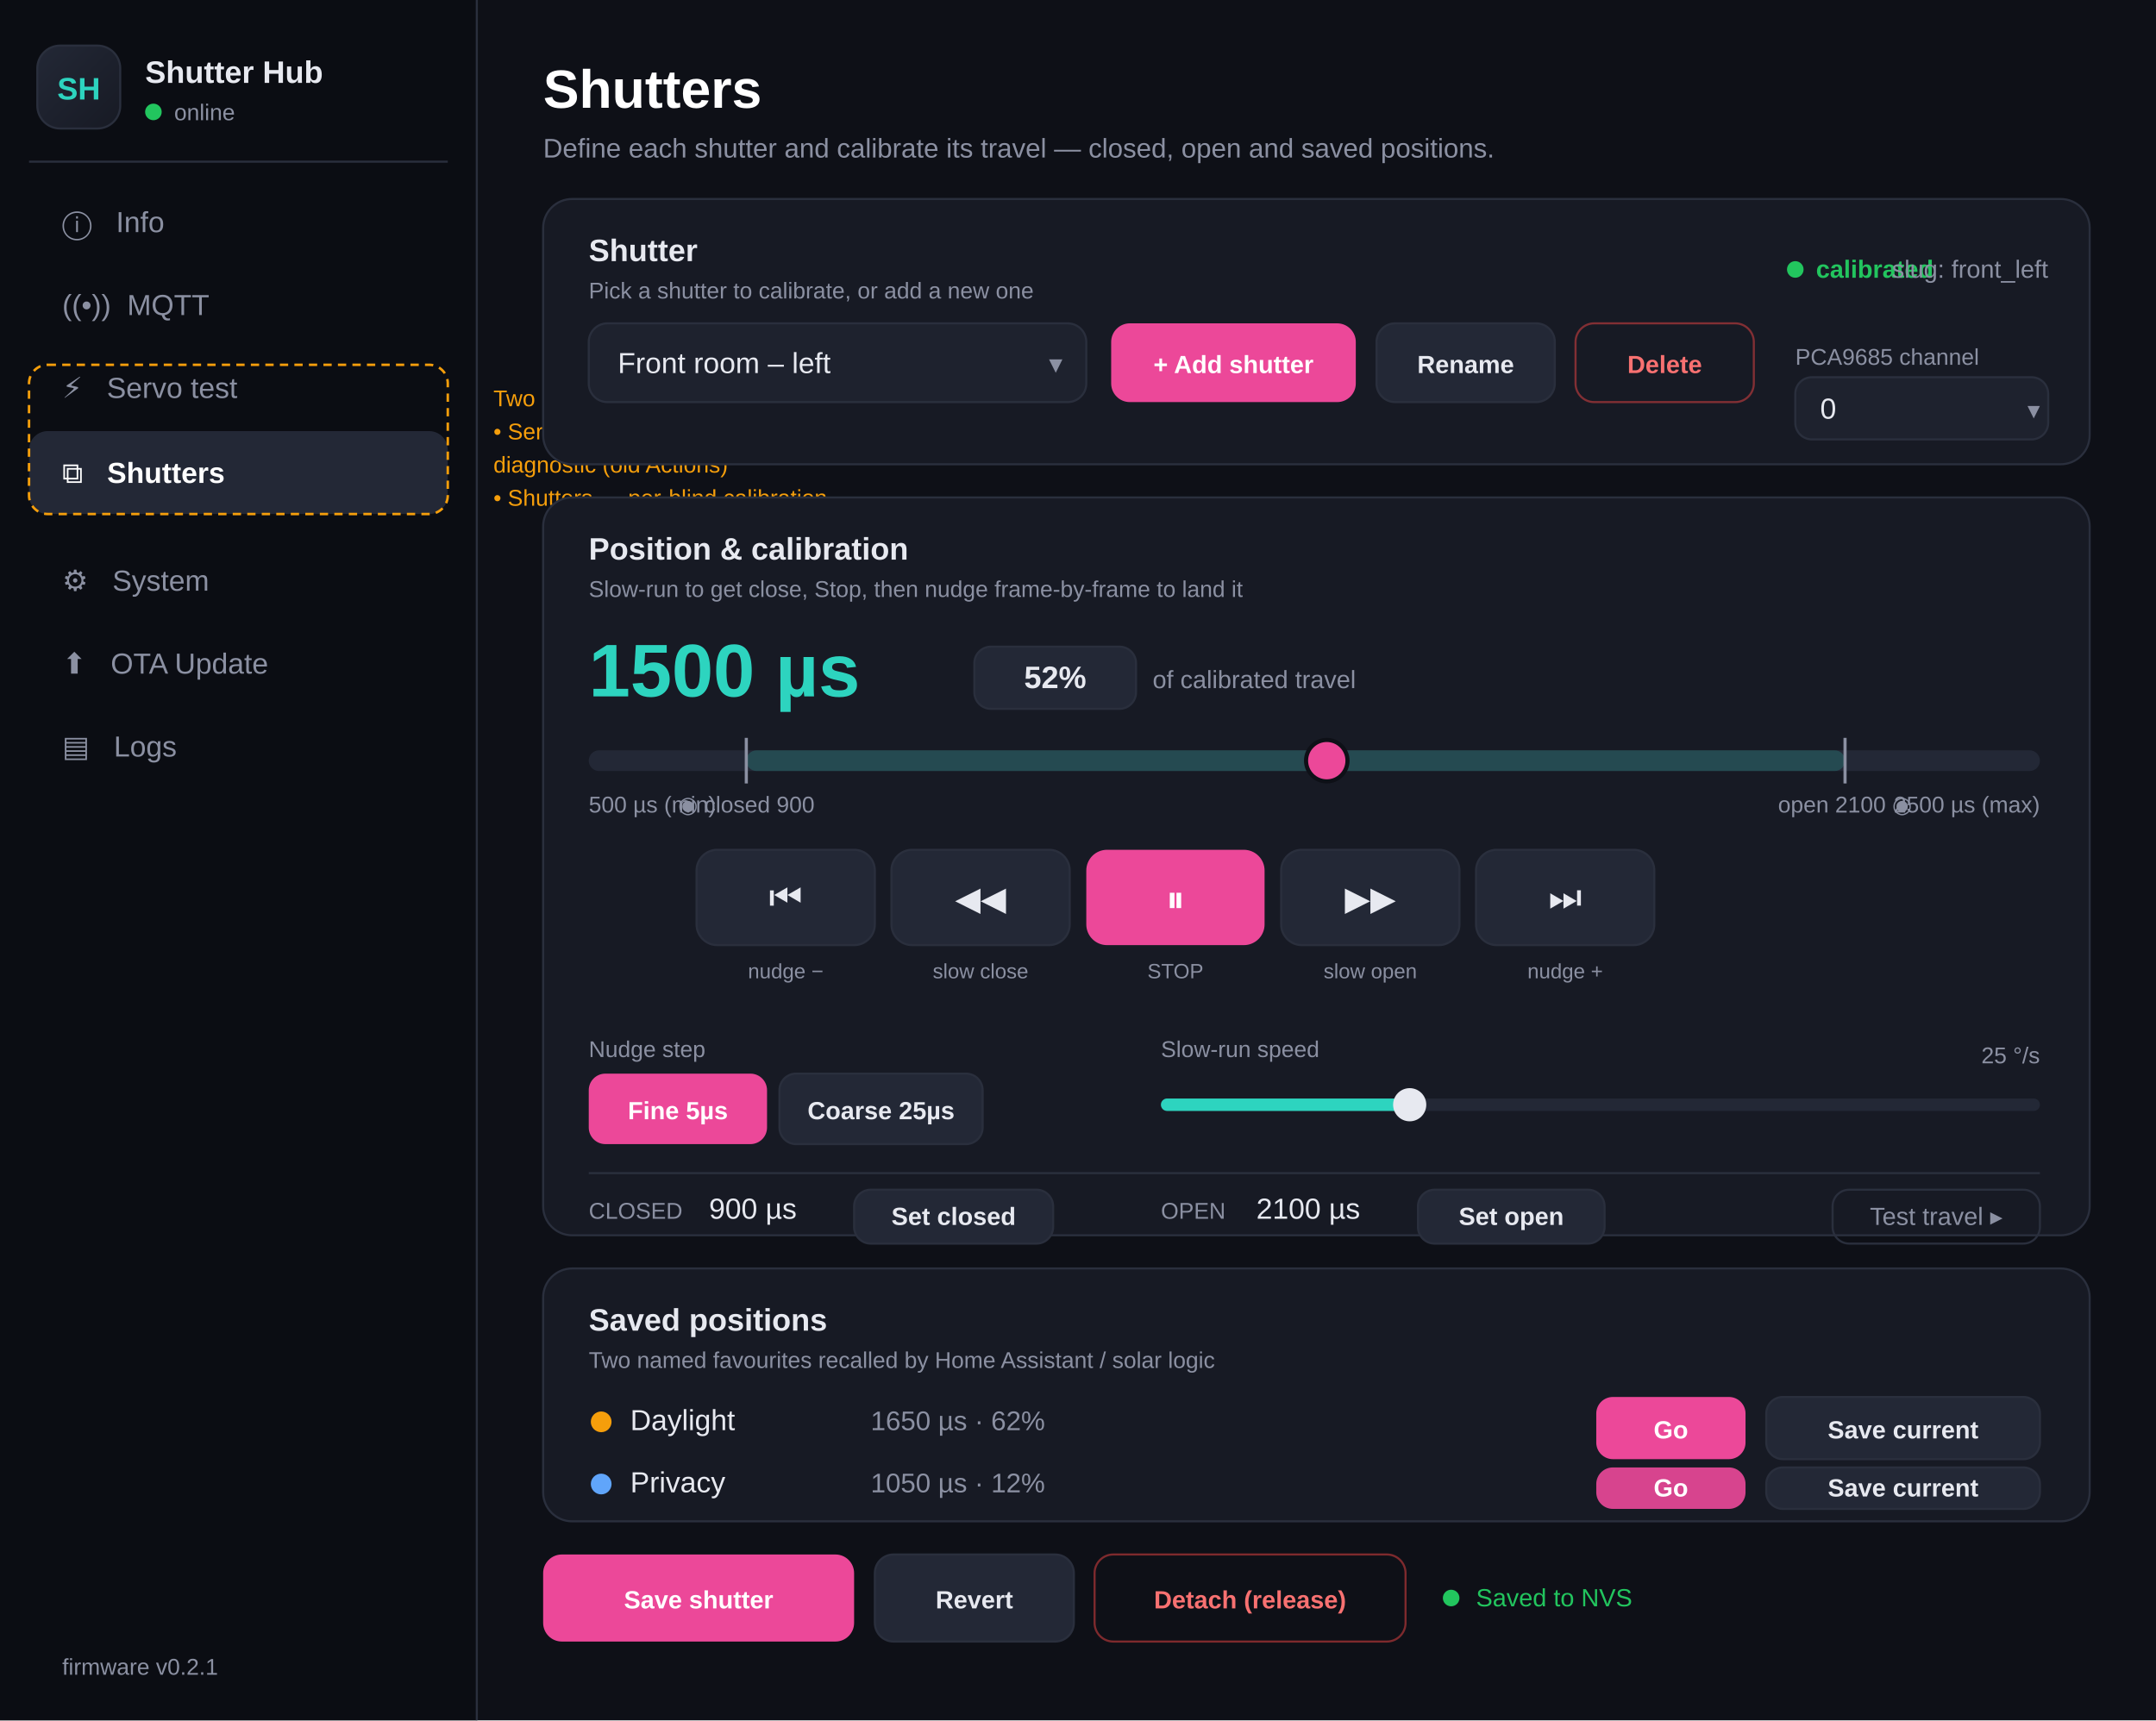
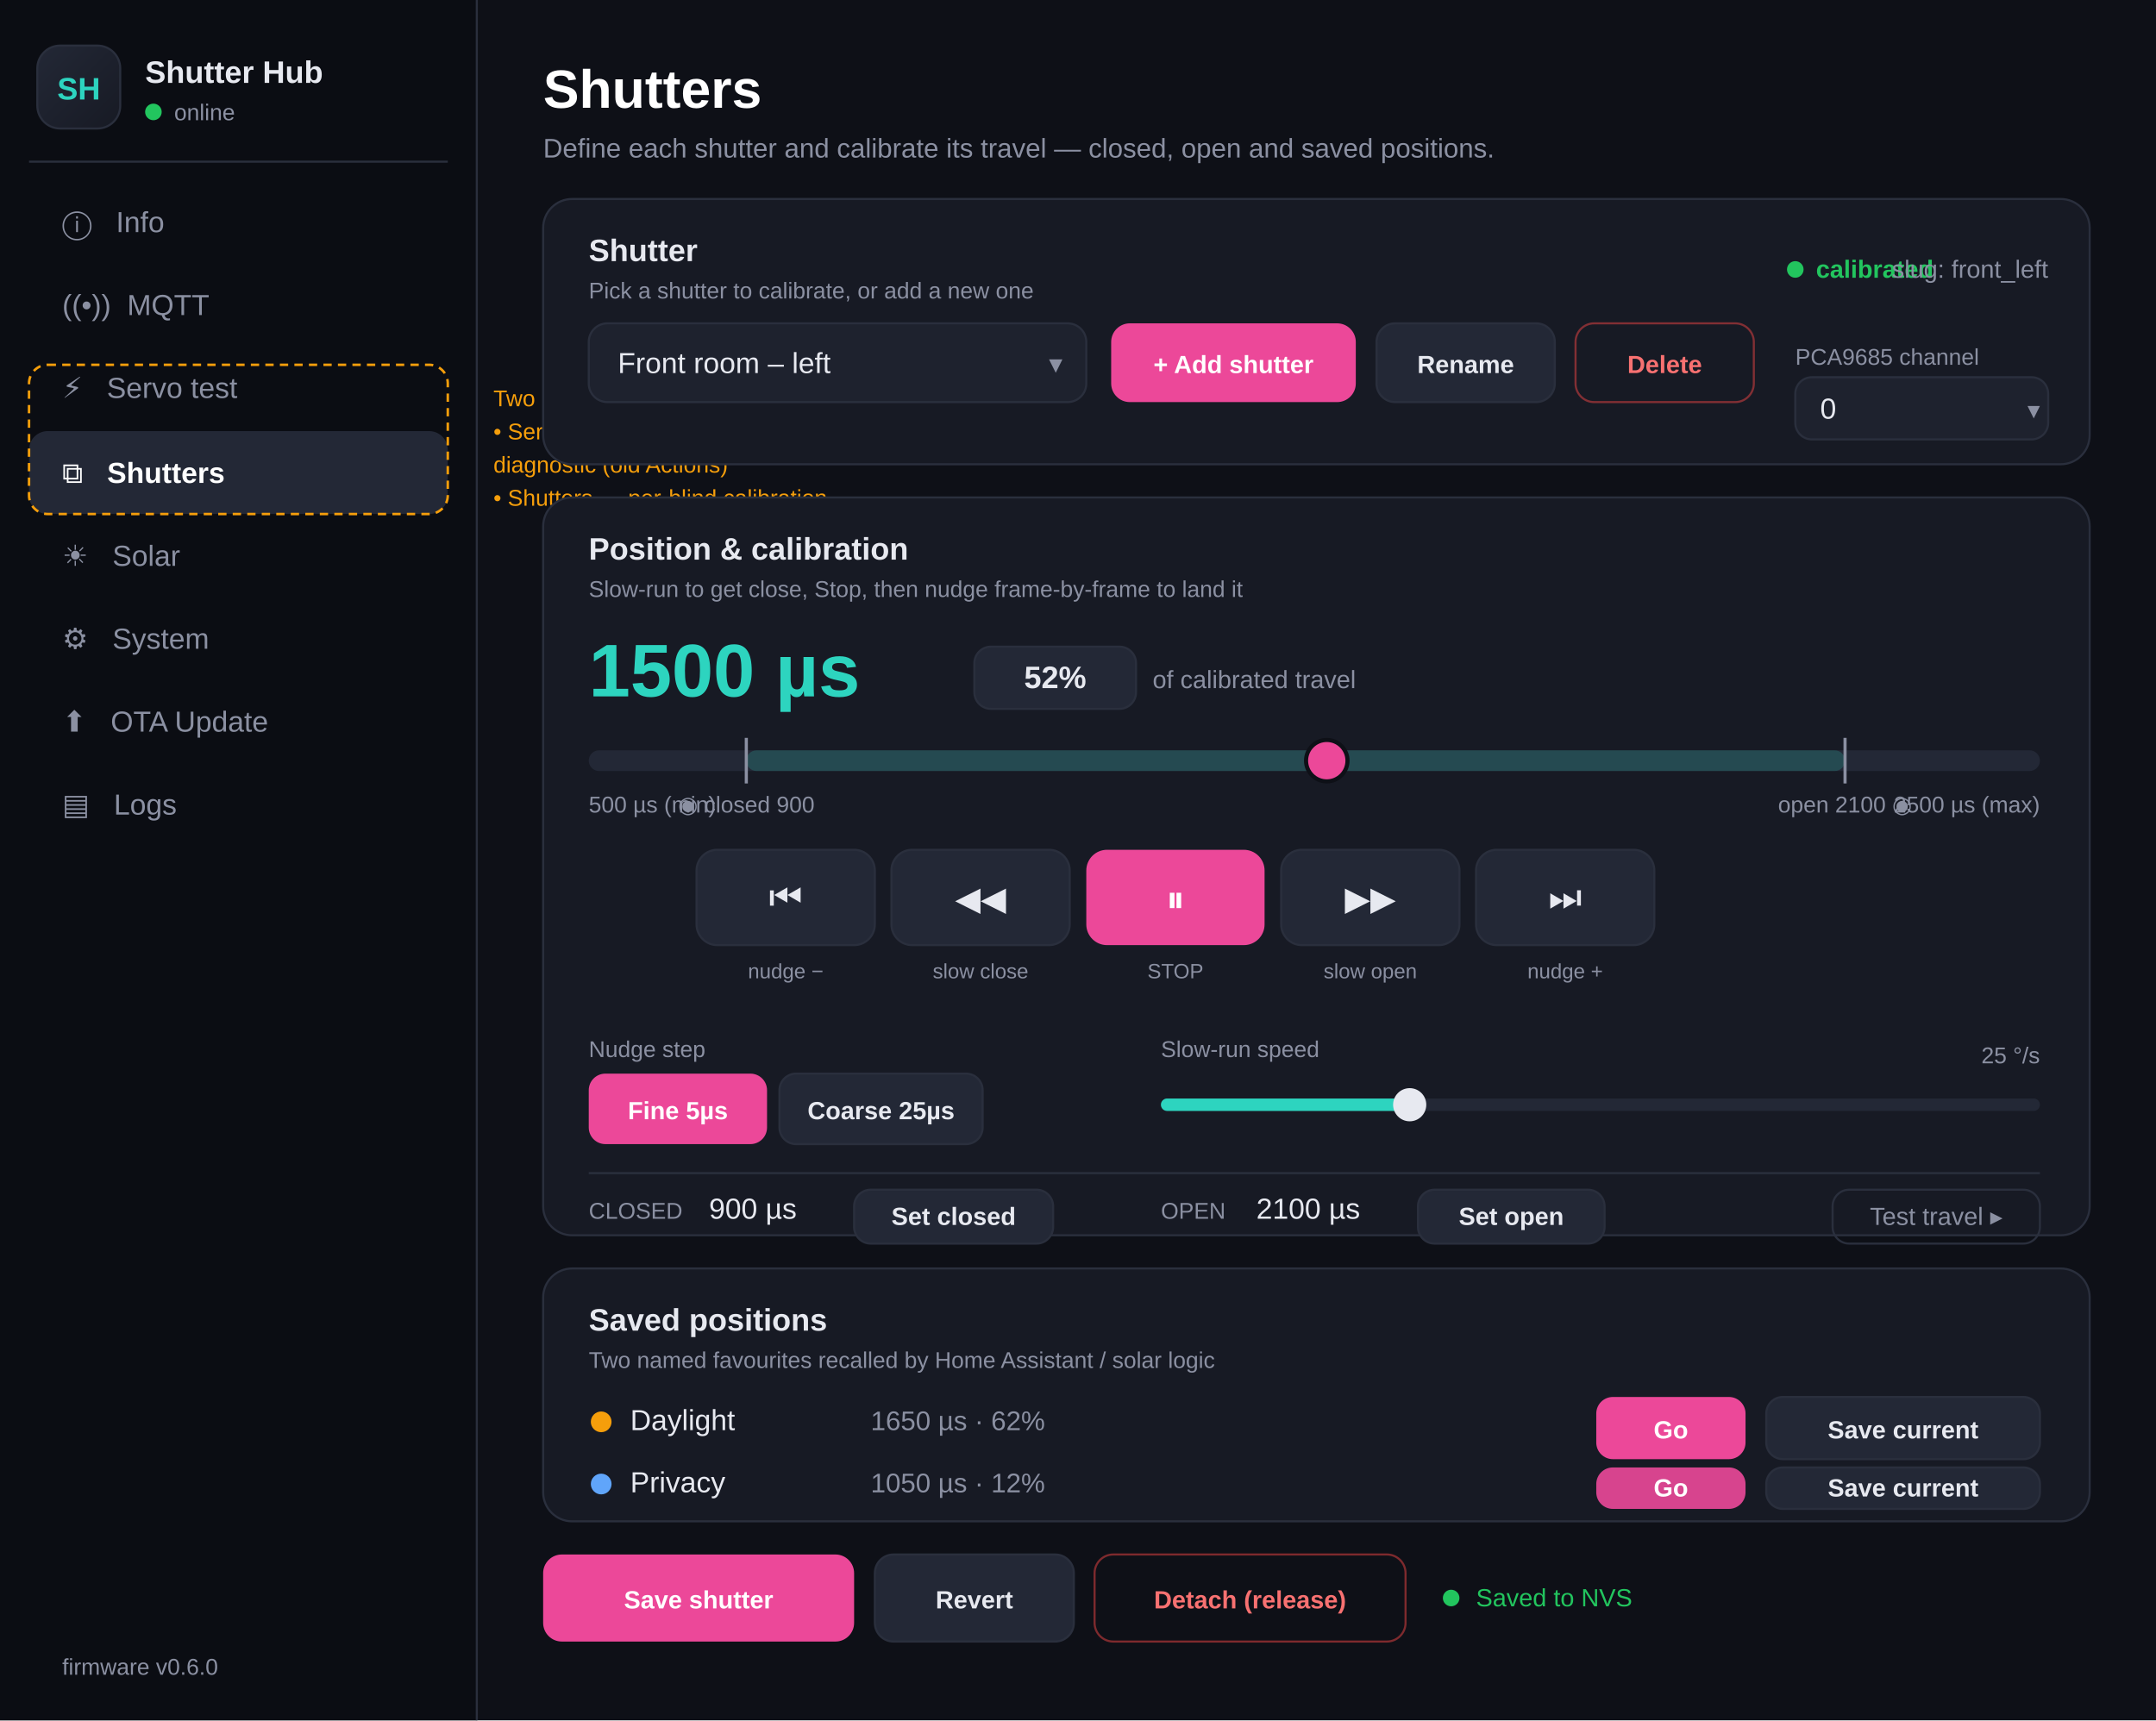
<svg xmlns="http://www.w3.org/2000/svg" viewBox="0 0 1040 830" font-family="Segoe UI, system-ui, Arial, sans-serif">
  <rect width="1040" height="830" fill="#0e1017" />
  <defs>
    <linearGradient id="logo" x1="0" y1="0" x2="1" y2="1">
      <stop offset="0" stop-color="#232836" />
      <stop offset="1" stop-color="#171a24" />
    </linearGradient>
  </defs>
  <style>
    .txt{fill:#e7e9f0}.mut{fill:#8b90a2}.pink{fill:#ec4899}.teal{fill:#2dd4bf}.green{fill:#22c55e}
    .h1{fill:#ffffff;font-size:26px;font-weight:700}.sub{fill:#8b90a2;font-size:13px}
    .card{fill:#171a24;stroke:#2a2f3d;stroke-width:1}
    .row{fill:#1e222e;stroke:#2a2f3d;stroke-width:1}
    .row2{fill:#232836;stroke:#2a2f3d;stroke-width:1}
    .navtxt{fill:#8b90a2;font-size:14px;font-weight:500}
    .cardh{fill:#e7e9f0;font-size:15px;font-weight:600}.cardp{fill:#8b90a2;font-size:11px}
    .lbl{fill:#8b90a2;font-size:11px}.val{fill:#e7e9f0;font-size:14px}
    .btnt{fill:#e7e9f0;font-size:12px;font-weight:600}.btntp{fill:#ffffff;font-size:12px;font-weight:600}
  </style>
  <rect x="0" y="0" width="230" height="830" fill="#0b0d13" />
  <line x1="230" y1="0" x2="230" y2="830" stroke="#2a2f3d" />
  <rect x="18" y="22" width="40" height="40" rx="11" fill="url(#logo)" stroke="#2a2f3d" />
  <text x="38" y="48" text-anchor="middle" class="teal" font-size="15" font-weight="700">SH</text>
  <text x="70" y="40" class="txt" font-size="15" font-weight="600">Shutter Hub</text>
  <circle cx="74" cy="54" r="4" fill="#22c55e" />
  <text x="84" y="58" class="mut" font-size="11">online</text>
  <line x1="14" y1="78" x2="216" y2="78" stroke="#2a2f3d" />
  <text x="30" y="112" class="navtxt">ⓘ   Info</text>
  <text x="30" y="152" class="navtxt">((•))  MQTT</text>
  <text x="30" y="192" class="navtxt">⚡   Servo test</text>
  <rect x="14" y="208" width="202" height="40" rx="9" fill="#232836" />
  <text x="30" y="233" fill="#ffffff" font-size="14" font-weight="600">⧉   Shutters</text>
-   <text x="30" y="285" class="navtxt">⚙   System</text>
-   <text x="30" y="325" class="navtxt">⬆   OTA Update</text>
-   <text x="30" y="365" class="navtxt">▤   Logs</text>
-   <text x="30" y="808" class="mut" font-size="11">firmware v0.2.1</text>
+   <text x="30" y="273" class="navtxt">☀   Solar</text>
+   <text x="30" y="313" class="navtxt">⚙   System</text>
+   <text x="30" y="353" class="navtxt">⬆   OTA Update</text>
+   <text x="30" y="393" class="navtxt">▤   Logs</text>
+   <text x="30" y="808" class="mut" font-size="11">firmware v0.6.0</text>
  <rect x="14" y="176" width="202" height="72" rx="9" fill="none" stroke="#f59e0b" stroke-width="1.2" stroke-dasharray="4 3" />
  <text x="238" y="196" fill="#f59e0b" font-size="11">Two distinct jobs:</text>
  <text x="238" y="212" fill="#f59e0b" font-size="11">• Servo test — raw GPIO bench</text>
  <text x="238" y="228" fill="#f59e0b" font-size="11">  diagnostic (old Actions)</text>
  <text x="238" y="244" fill="#f59e0b" font-size="11">• Shutters — per-blind calibration</text>
  <text x="262" y="52" class="h1">Shutters</text>
  <text x="262" y="76" class="sub">Define each shutter and calibrate its travel — closed, open and saved positions.</text>
  <rect x="262" y="96" width="746" height="128" rx="14" class="card" />
  <text x="284" y="126" class="cardh">Shutter</text>
  <text x="284" y="144" class="cardp">Pick a shutter to calibrate, or add a new one</text>
  <rect x="284" y="156" width="240" height="38" rx="9" class="row" />
  <text x="298" y="180" class="val">Front room – left</text>
  <text x="506" y="180" class="mut" font-size="13">▾</text>
  <rect x="536" y="156" width="118" height="38" rx="9" fill="#ec4899" />
  <text x="595" y="180" text-anchor="middle" class="btntp">+ Add shutter</text>
  <rect x="664" y="156" width="86" height="38" rx="9" class="row2" />
  <text x="707" y="180" text-anchor="middle" class="btnt">Rename</text>
  <rect x="760" y="156" width="86" height="38" rx="9" fill="none" stroke="#ef4444" stroke-opacity="0.5" />
  <text x="803" y="180" text-anchor="middle" fill="#f87171" font-size="12" font-weight="600">Delete</text>
  <circle cx="866" cy="130" r="4" fill="#22c55e" />
  <text x="876" y="134" class="green" font-size="12" font-weight="600">calibrated</text>
  <text x="988" y="134" text-anchor="end" class="mut" font-size="12">slug: front_left</text>
  <text x="866" y="176" class="lbl">PCA9685 channel</text>
  <rect x="866" y="182" width="122" height="30" rx="8" class="row" />
  <text x="878" y="202" class="val" font-size="13">0</text>
  <text x="978" y="202" class="mut" font-size="12">▾</text>
  <rect x="262" y="240" width="746" height="356" rx="14" class="card" />
  <text x="284" y="270" class="cardh">Position &amp; calibration</text>
  <text x="284" y="288" class="cardp">Slow-run to get close, Stop, then nudge frame-by-frame to land it</text>
  <text x="284" y="336" class="teal" font-size="36" font-weight="700">1500 µs</text>
  <rect x="470" y="312" width="78" height="30" rx="8" class="row2" />
  <text x="509" y="332" text-anchor="middle" class="txt" font-size="15" font-weight="700">52%</text>
  <text x="556" y="332" class="mut" font-size="12">of calibrated travel</text>
  <rect x="284" y="362" width="700" height="10" rx="5" fill="#232836" />
  <rect x="360" y="362" width="530" height="10" rx="5" fill="#2dd4bf" fill-opacity="0.20" />
  <line x1="360" y1="356" x2="360" y2="378" stroke="#8b90a2" stroke-width="1.5" />
  <line x1="890" y1="356" x2="890" y2="378" stroke="#8b90a2" stroke-width="1.5" />
  <circle cx="640" cy="367" r="10" fill="#ec4899" stroke="#0e1017" stroke-width="2" />
  <text x="284" y="392" class="mut" font-size="11">500 µs (min)</text>
  <text x="360" y="392" text-anchor="middle" class="mut" font-size="11">◉ closed 900</text>
  <text x="890" y="392" text-anchor="middle" class="mut" font-size="11">open 2100 ◉</text>
  <text x="984" y="392" text-anchor="end" class="mut" font-size="11">2500 µs (max)</text>
  <g>
    <rect x="336" y="410" width="86" height="46" rx="10" class="row2" />
    <text x="379" y="439" text-anchor="middle" class="txt" font-size="18">⏮</text>
    <text x="379" y="472" text-anchor="middle" class="mut" font-size="10">nudge −</text>
    <rect x="430" y="410" width="86" height="46" rx="10" class="row2" />
    <text x="473" y="439" text-anchor="middle" class="txt" font-size="16">◀◀</text>
    <text x="473" y="472" text-anchor="middle" class="mut" font-size="10">slow close</text>
    <rect x="524" y="410" width="86" height="46" rx="10" fill="#ec4899" />
    <text x="567" y="440" text-anchor="middle" fill="#ffffff" font-size="18">⏸</text>
    <text x="567" y="472" text-anchor="middle" class="mut" font-size="10">STOP</text>
    <rect x="618" y="410" width="86" height="46" rx="10" class="row2" />
    <text x="661" y="439" text-anchor="middle" class="txt" font-size="16">▶▶</text>
    <text x="661" y="472" text-anchor="middle" class="mut" font-size="10">slow open</text>
    <rect x="712" y="410" width="86" height="46" rx="10" class="row2" />
    <text x="755" y="439" text-anchor="middle" class="txt" font-size="18">⏭</text>
    <text x="755" y="472" text-anchor="middle" class="mut" font-size="10">nudge +</text>
  </g>
  <text x="284" y="510" class="lbl">Nudge step</text>
  <rect x="284" y="518" width="86" height="34" rx="8" fill="#ec4899" />
  <text x="327" y="540" text-anchor="middle" class="btntp">Fine 5µs</text>
  <rect x="376" y="518" width="98" height="34" rx="8" class="row2" />
  <text x="425" y="540" text-anchor="middle" class="btnt">Coarse 25µs</text>
  <text x="560" y="510" class="lbl">Slow-run speed</text>
  <rect x="560" y="530" width="424" height="6" rx="3" fill="#232836" />
  <rect x="560" y="530" width="120" height="6" rx="3" fill="#2dd4bf" />
  <circle cx="680" cy="533" r="8" fill="#e7e9f0" />
  <text x="984" y="513" text-anchor="end" class="mut" font-size="11">25 °/s</text>
  <line x1="284" y1="566" x2="984" y2="566" stroke="#2a2f3d" />
  <text x="284" y="588" class="lbl">CLOSED</text>
  <text x="284" y="588" class="lbl" />
  <text x="342" y="588" class="val" font-size="13">900 µs</text>
  <rect x="412" y="574" width="96" height="26" rx="8" class="row2" />
  <text x="460" y="591" text-anchor="middle" class="btnt">Set closed</text>
  <text x="560" y="588" class="lbl">OPEN</text>
  <text x="606" y="588" class="val" font-size="13">2100 µs</text>
  <rect x="684" y="574" width="90" height="26" rx="8" class="row2" />
  <text x="729" y="591" text-anchor="middle" class="btnt">Set open</text>
  <rect x="884" y="574" width="100" height="26" rx="8" fill="none" stroke="#2a2f3d" />
  <text x="934" y="591" text-anchor="middle" class="mut" font-size="12">Test travel ▸</text>
  <rect x="262" y="612" width="746" height="122" rx="14" class="card" />
  <text x="284" y="642" class="cardh">Saved positions</text>
  <text x="284" y="660" class="cardp">Two named favourites recalled by Home Assistant / solar logic</text>
  <circle cx="290" cy="686" r="5" fill="#f59e0b" />
  <text x="304" y="690" class="val" font-size="13">Daylight</text>
  <text x="420" y="690" class="mut" font-size="13">1650 µs · 62%</text>
  <rect x="770" y="674" width="72" height="30" rx="8" fill="#ec4899" />
  <text x="806" y="694" text-anchor="middle" class="btntp">Go</text>
  <rect x="852" y="674" width="132" height="30" rx="8" class="row2" />
  <text x="918" y="694" text-anchor="middle" class="btnt">Save current</text>
  <circle cx="290" cy="716" r="5" fill="#60a5fa" />
  <text x="304" y="720" class="val" font-size="13">Privacy</text>
  <text x="420" y="720" class="mut" font-size="13">1050 µs · 12%</text>
  <rect x="770" y="708" width="72" height="20" rx="8" fill="#ec4899" opacity="0.9" />
  <text x="806" y="722" text-anchor="middle" class="btntp">Go</text>
  <rect x="852" y="708" width="132" height="20" rx="8" class="row2" />
  <text x="918" y="722" text-anchor="middle" class="btnt">Save current</text>
  <rect x="262" y="750" width="150" height="42" rx="9" fill="#ec4899" />
  <text x="337" y="776" text-anchor="middle" class="btntp">Save shutter</text>
  <rect x="422" y="750" width="96" height="42" rx="9" class="row2" />
  <text x="470" y="776" text-anchor="middle" class="btnt">Revert</text>
  <rect x="528" y="750" width="150" height="42" rx="9" fill="none" stroke="#ef4444" stroke-opacity="0.5" />
  <text x="603" y="776" text-anchor="middle" fill="#f87171" font-size="12" font-weight="600">Detach (release)</text>
  <circle cx="700" cy="771" r="4" fill="#22c55e" />
  <text x="712" y="775" class="green" font-size="12">Saved to NVS</text>
</svg>
